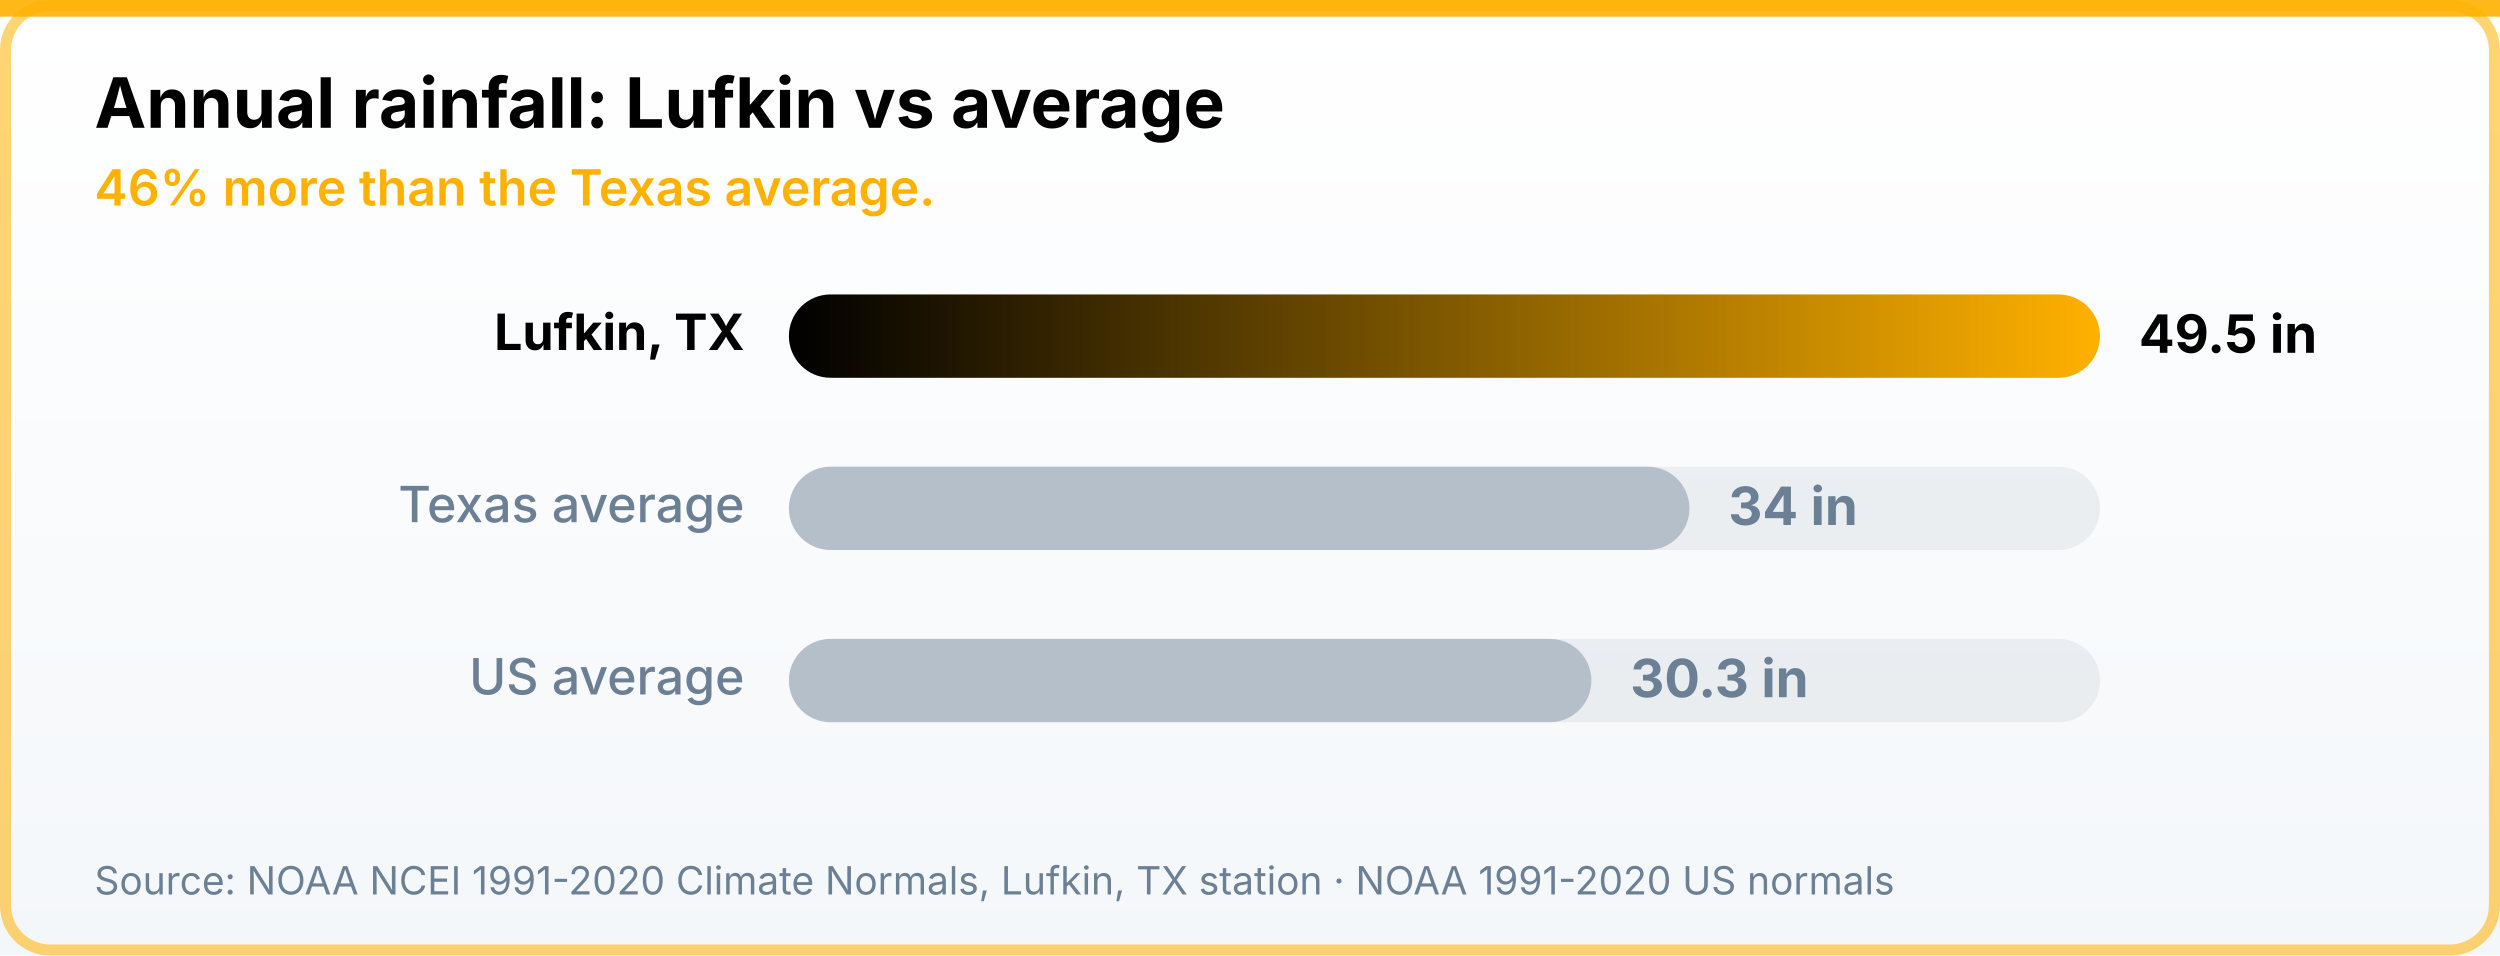
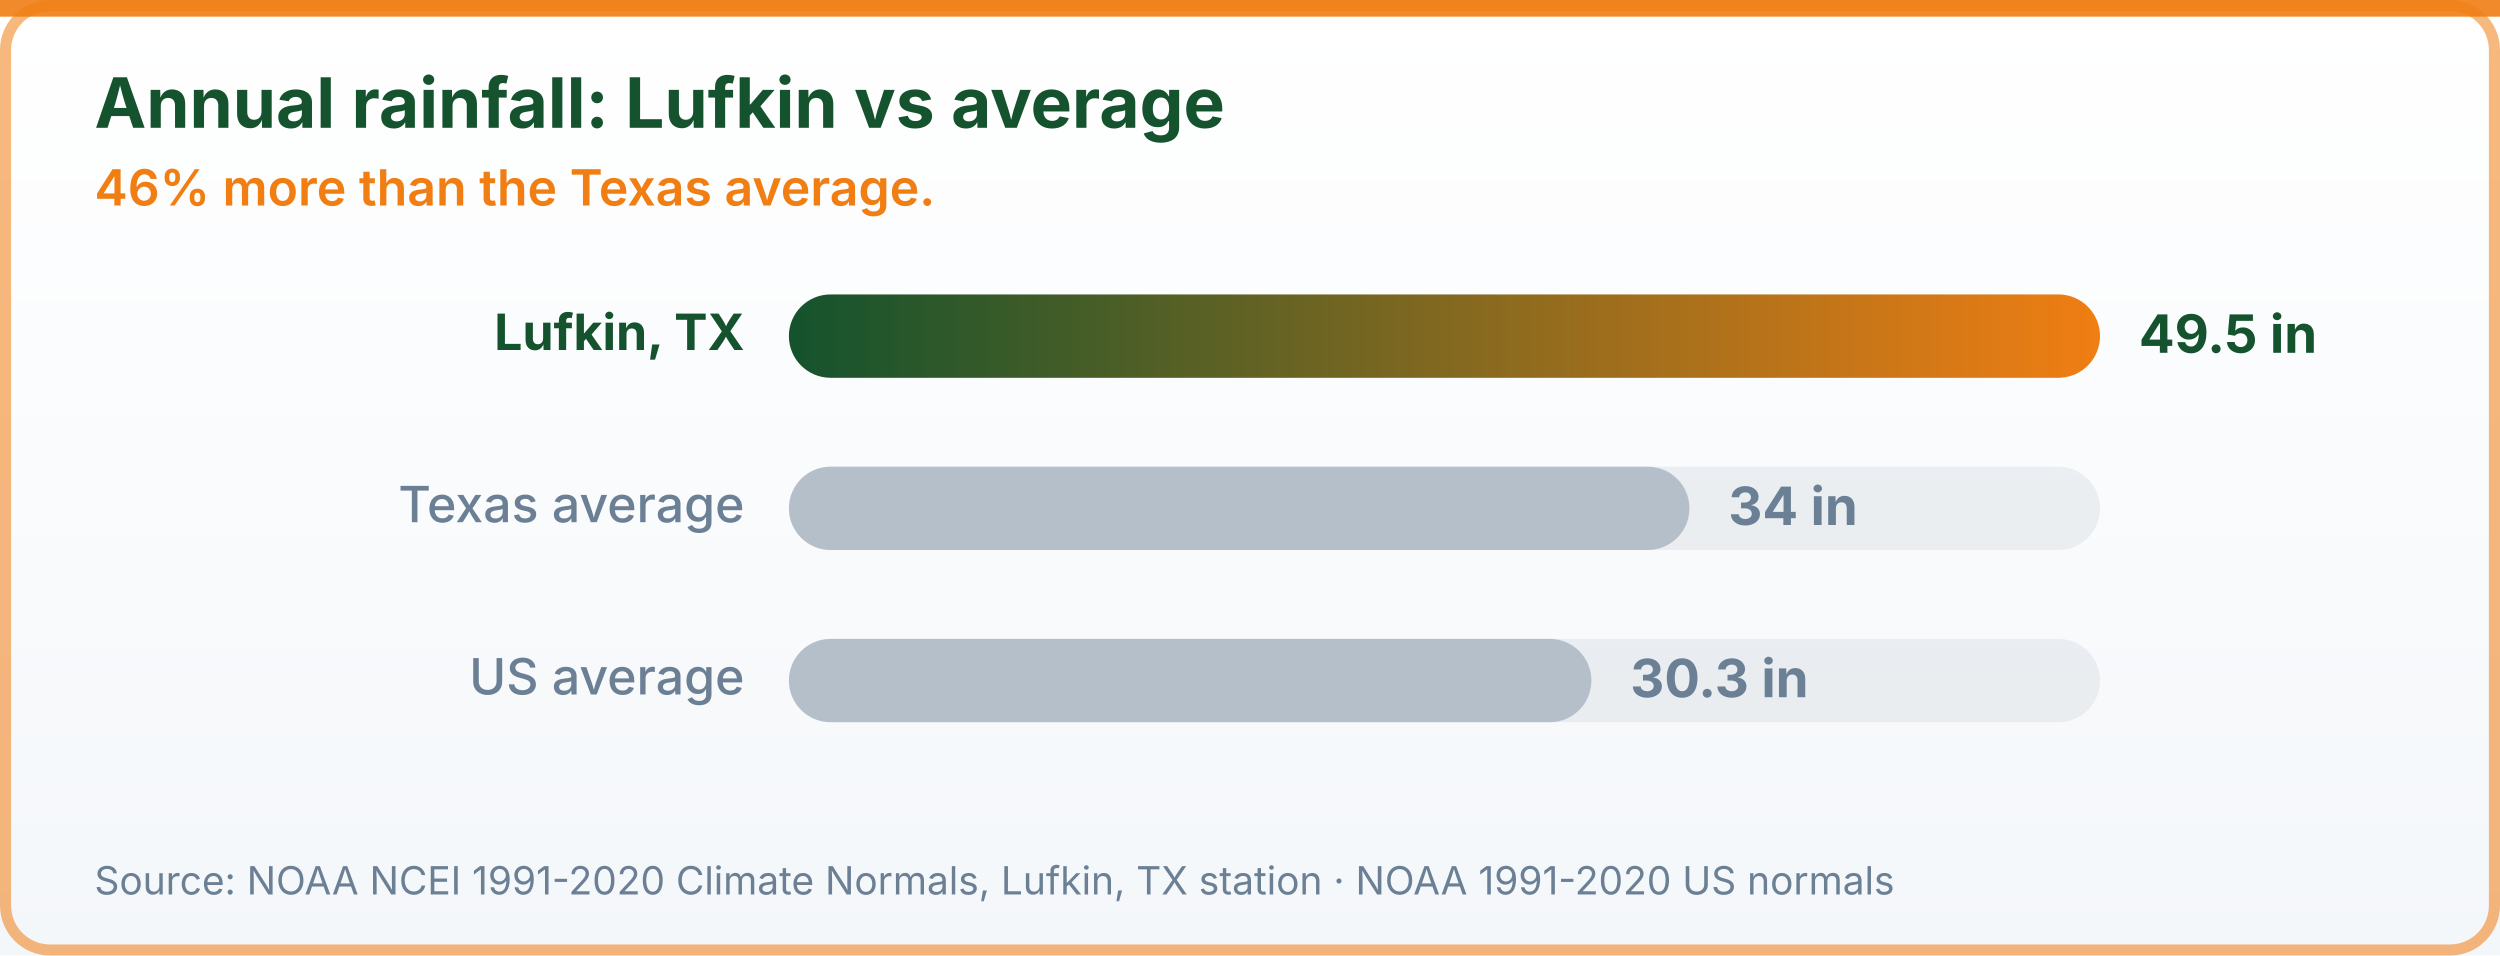
<svg xmlns="http://www.w3.org/2000/svg" viewBox="0 0 900 344" width="900" height="344" role="img">
  <defs>
    <linearGradient id="cbg2" x1="0" y1="0" x2="0" y2="1">
      <stop offset="0" stop-color="#ffffff" />
      <stop offset="1" stop-color="#f4f7fa" />
    </linearGradient>
    <linearGradient id="hbar" x1="0" y1="0" x2="1" y2="0">
-       <stop offset="0" stop-color="#000000" />
-       <stop offset="1" stop-color="#FFB100" />
+       <stop offset="0" stop-color="#14532D" />
+       <stop offset="1" stop-color="#F07E13" />
    </linearGradient>
  </defs>
  <rect width="900" height="344" fill="url(#cbg2)" />
-   <rect x="0" y="0" width="900" height="6" fill="#FFB100" fill-opacity=".9" />
-   <text x="34" y="46" font-family="system-ui,-apple-system,Segoe UI,sans-serif" font-size="25" font-weight="700" fill="#000000">Annual rainfall: Lufkin vs average</text>
-   <text x="34" y="74" font-family="system-ui,-apple-system,Segoe UI,sans-serif" font-size="18" font-weight="600" fill="#FFB100">46% more than the Texas average.</text>
-   <text x="268" y="126" text-anchor="end" font-family="system-ui,-apple-system,Segoe UI,sans-serif" font-size="18" font-weight="700" fill="#000000">Lufkin, TX</text>
+   <rect x="0" y="0" width="900" height="6" fill="#F07E13" fill-opacity=".9" />
+   <text x="34" y="46" font-family="system-ui,-apple-system,Segoe UI,sans-serif" font-size="25" font-weight="700" fill="#14532D">Annual rainfall: Lufkin vs average</text>
+   <text x="34" y="74" font-family="system-ui,-apple-system,Segoe UI,sans-serif" font-size="18" font-weight="600" fill="#F07E13">46% more than the Texas average.</text>
+   <text x="268" y="126" text-anchor="end" font-family="system-ui,-apple-system,Segoe UI,sans-serif" font-size="18" font-weight="700" fill="#14532D">Lufkin, TX</text>
  <rect x="284" y="106" width="472" height="30" rx="15" fill="#6b7f95" fill-opacity=".10" />
  <rect x="284" y="106" width="472" height="30" rx="15" fill="url(#hbar)" />
-   <text x="770" y="127" font-family="system-ui,-apple-system,Segoe UI,sans-serif" font-size="19" font-weight="700" fill="#000000">49.5 in</text>
+   <text x="770" y="127" font-family="system-ui,-apple-system,Segoe UI,sans-serif" font-size="19" font-weight="700" fill="#14532D">49.5 in</text>
  <text x="268" y="188" text-anchor="end" font-family="system-ui,-apple-system,Segoe UI,sans-serif" font-size="18" font-weight="500" fill="#6b7f95">Texas average</text>
  <rect x="284" y="168" width="472" height="30" rx="15" fill="#6b7f95" fill-opacity=".10" />
  <rect x="284" y="168" width="324.2" height="30" rx="15" fill="#6b7f95" fill-opacity=".42" />
  <text x="622.2" y="189" font-family="system-ui,-apple-system,Segoe UI,sans-serif" font-size="19" font-weight="700" fill="#6b7f95">34 in</text>
  <text x="268" y="250" text-anchor="end" font-family="system-ui,-apple-system,Segoe UI,sans-serif" font-size="18" font-weight="500" fill="#6b7f95">US average</text>
  <rect x="284" y="230" width="472" height="30" rx="15" fill="#6b7f95" fill-opacity=".10" />
  <rect x="284" y="230" width="288.9" height="30" rx="15" fill="#6b7f95" fill-opacity=".42" />
  <text x="586.9" y="251" font-family="system-ui,-apple-system,Segoe UI,sans-serif" font-size="19" font-weight="700" fill="#6b7f95">30.3 in</text>
  <text x="34" y="322" font-family="system-ui,-apple-system,Segoe UI,sans-serif" font-size="14" fill="#6b7f95">Source: NOAA NCEI 1991-2020 Climate Normals, Lufkin, TX station · NOAA 1991-2020 US normals</text>
-   <rect x="2" y="2" width="896" height="340" rx="16" fill="none" stroke="#FFB100" stroke-opacity=".55" stroke-width="4" />
+   <rect x="2" y="2" width="896" height="340" rx="16" fill="none" stroke="#F07E13" stroke-opacity=".55" stroke-width="4" />
</svg>
